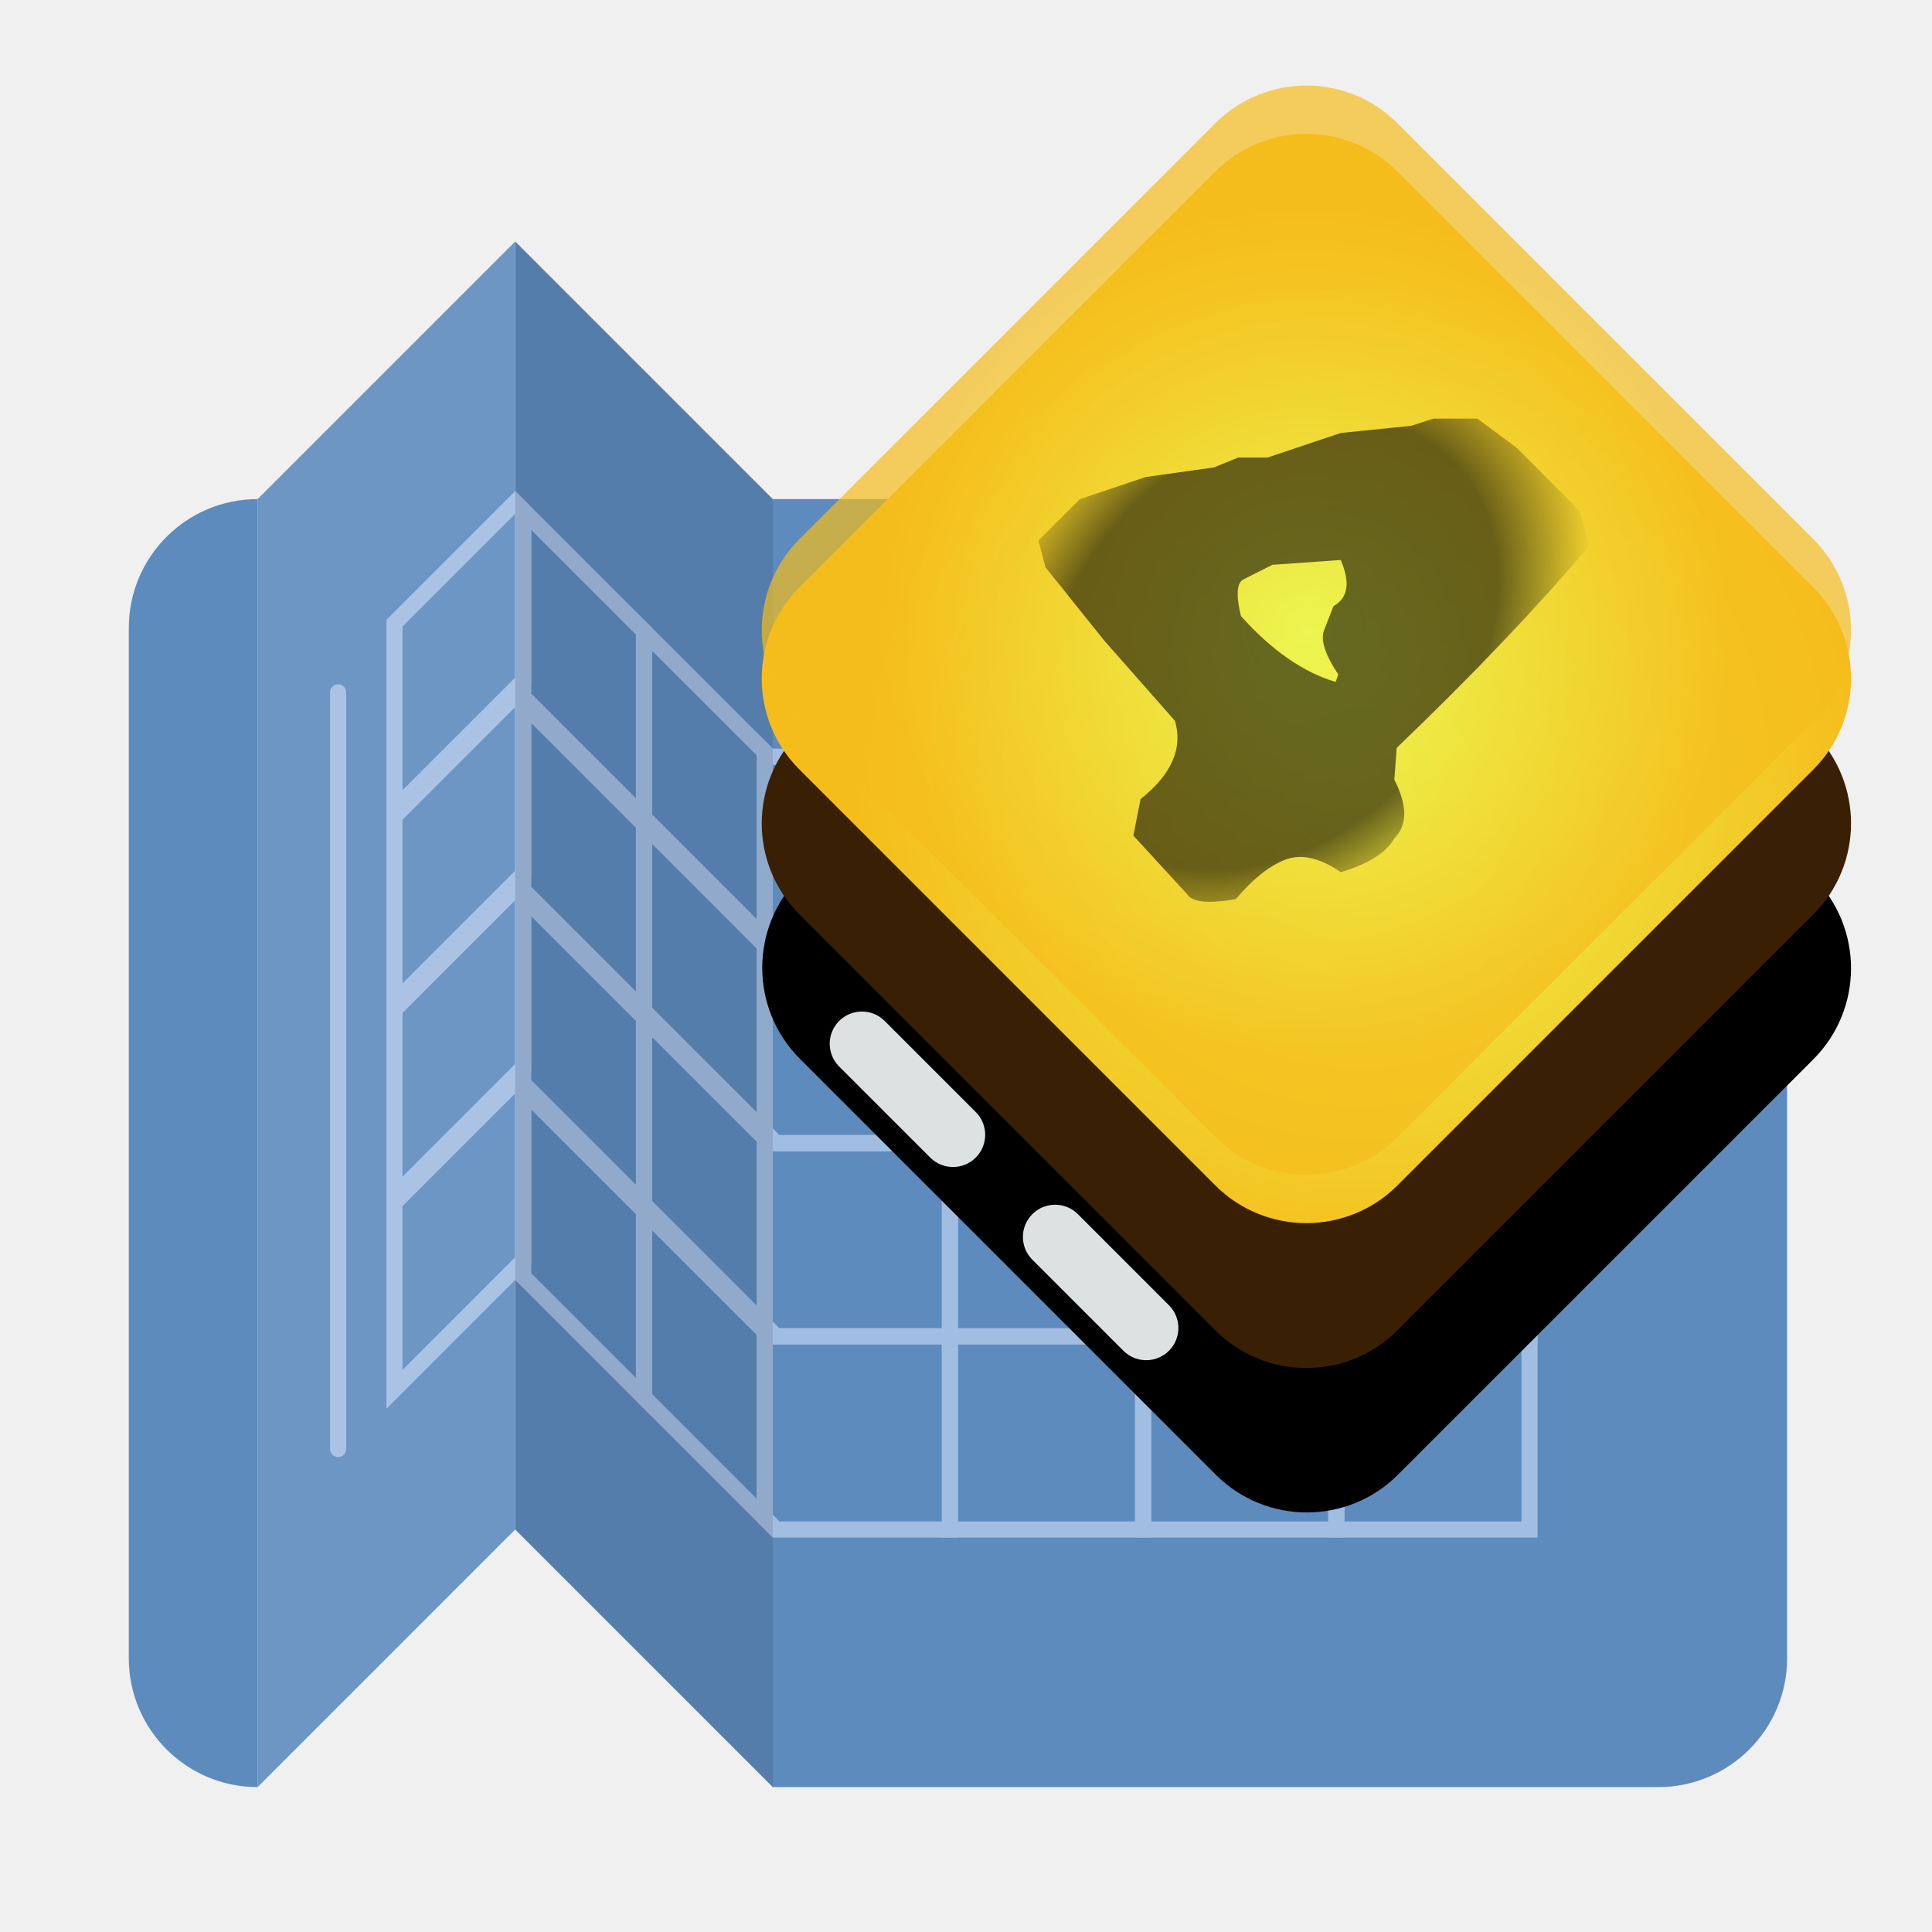
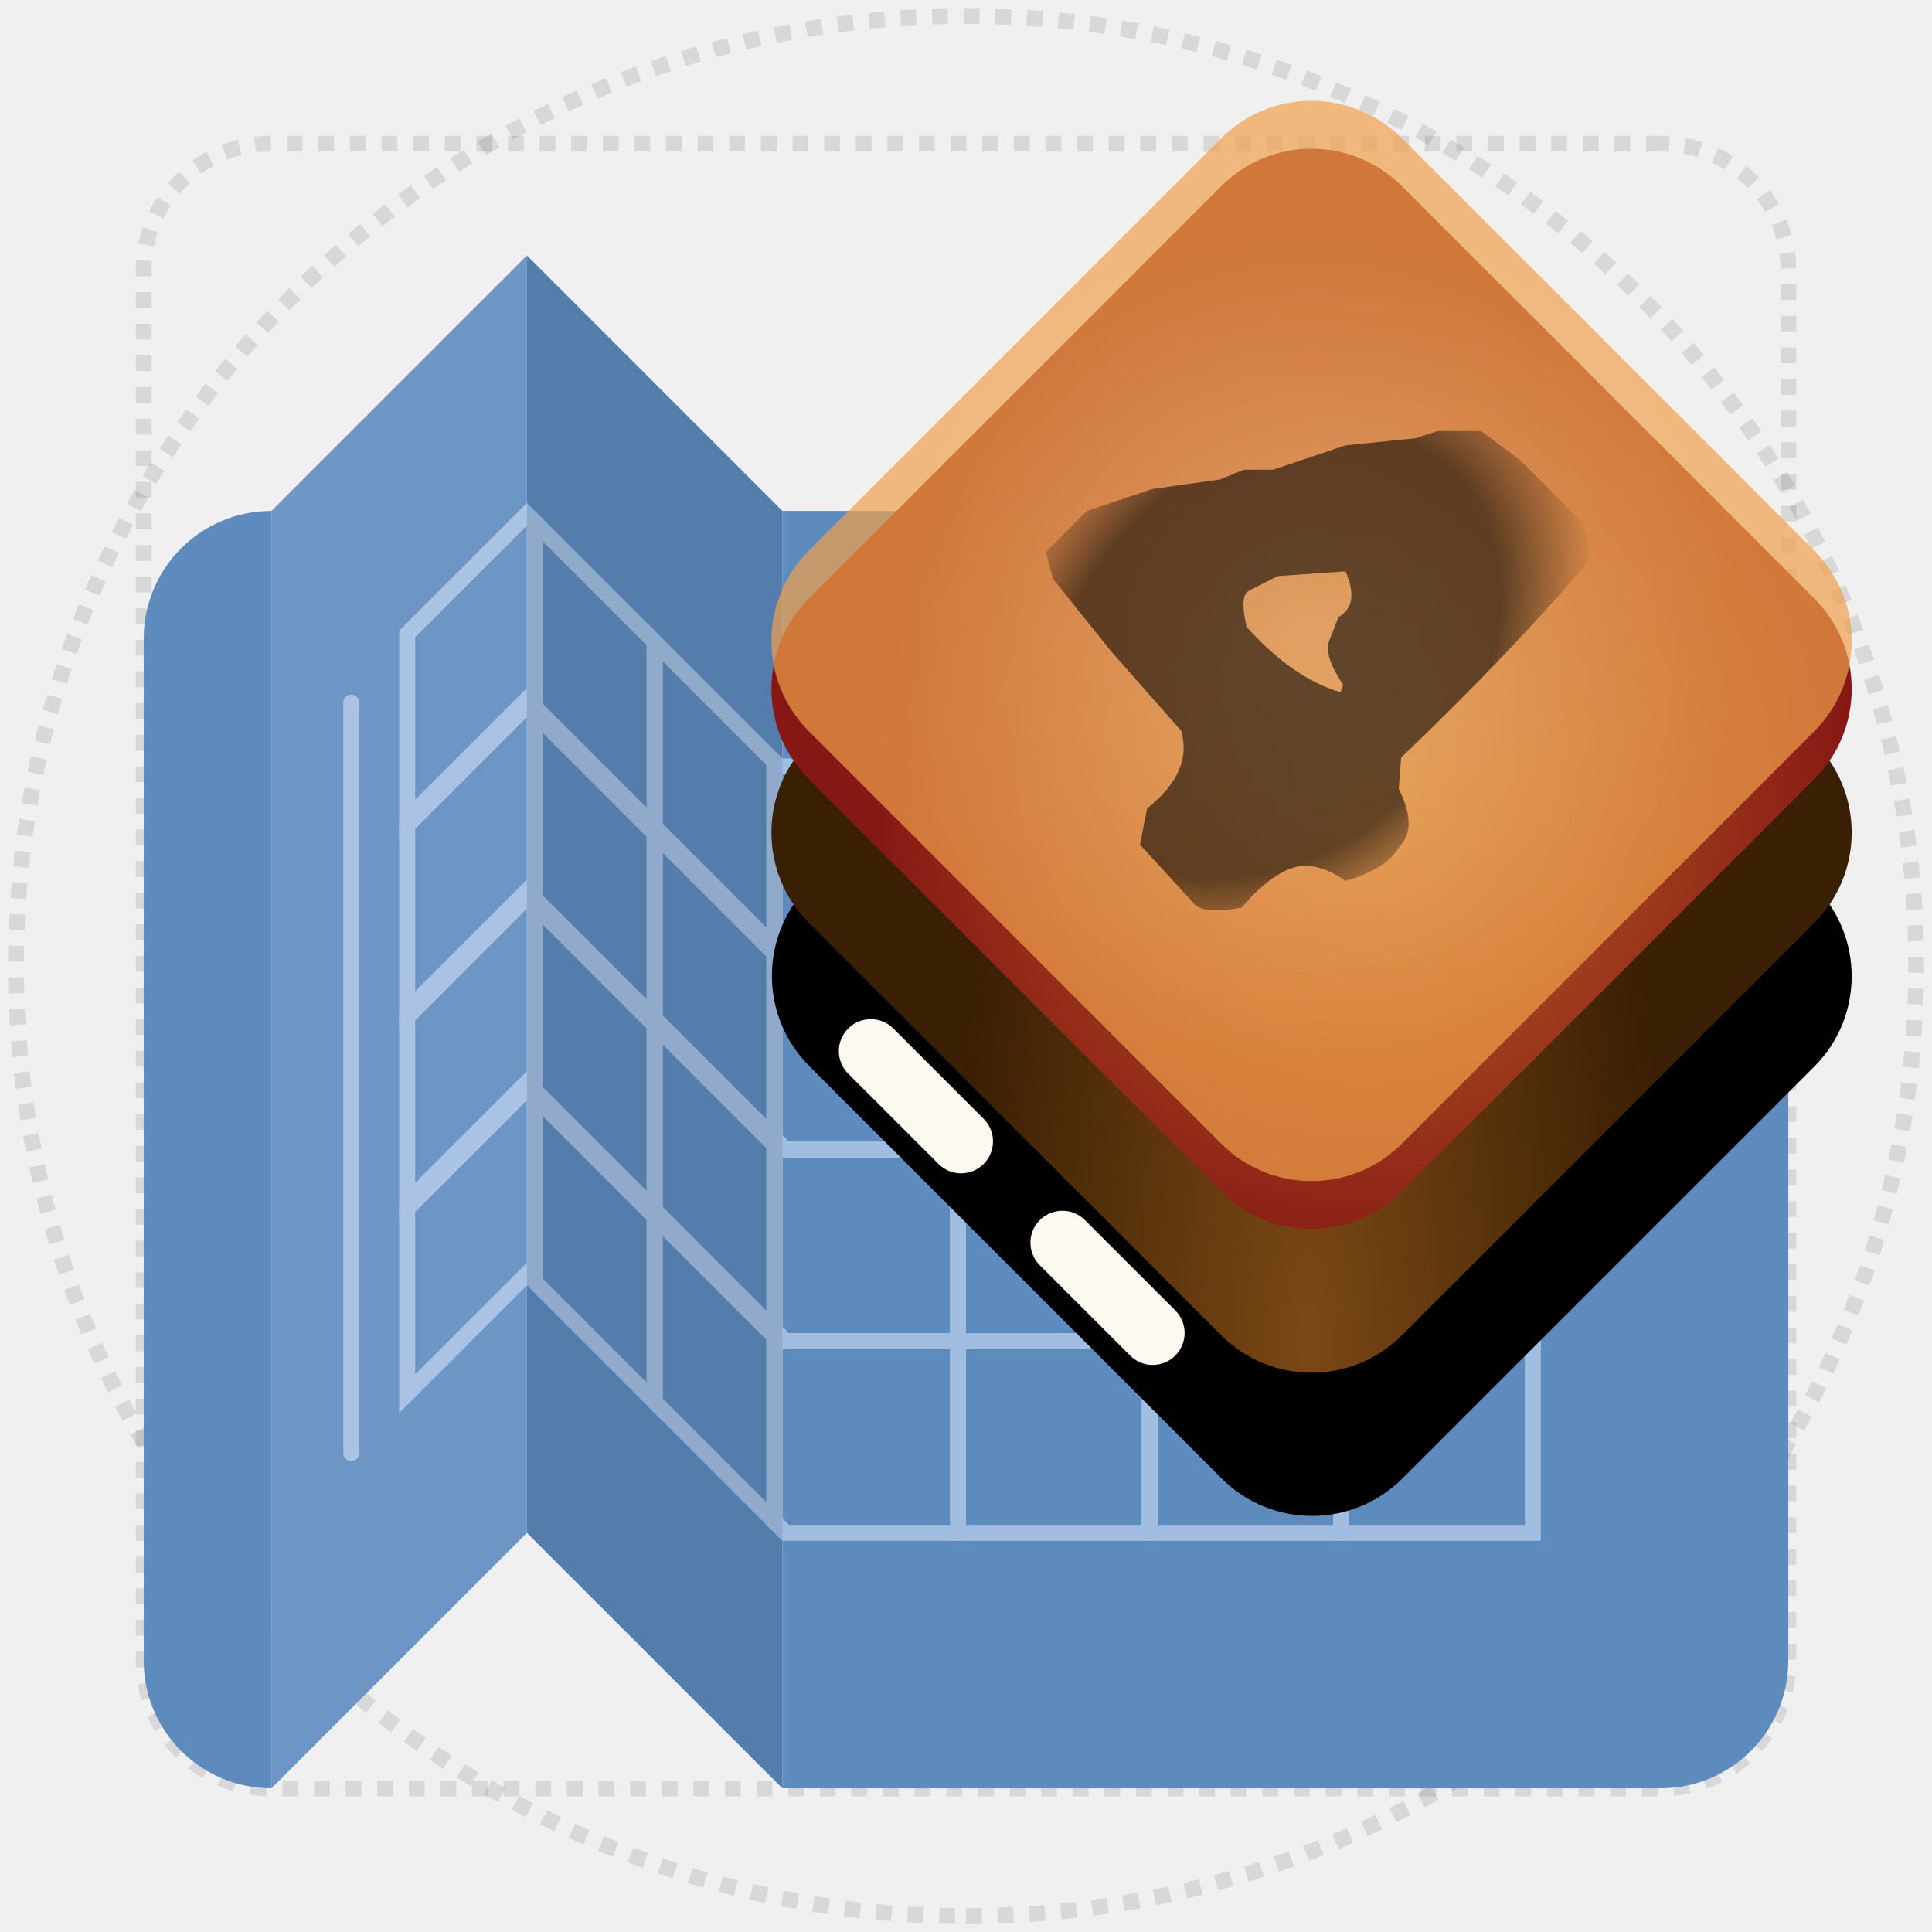
- <svg xmlns="http://www.w3.org/2000/svg" width="120" height="120" viewBox="0 0 120 120" fill="none">
-   <path d="M48 31H103C107.418 31 111 34.582 111 39V103C111 107.418 107.418 111 103 111H48V31Z" fill="#5D8BBE" />
-   <path d="M32 15L48 31V111L32 95V15Z" fill="#5D8BBE" />
-   <path d="M32 15L16 31V111L32 95V15Z" fill="#5D8BBE" />
-   <path d="M8 39C8 34.582 11.582 31 16 31V31V111V111C11.582 111 8 107.418 8 103V39Z" fill="#5D8BBE" />
-   <rect x="83" y="83" width="12" height="12" stroke="#A1BDE2" />
-   <rect x="83" y="71" width="12" height="12" stroke="#A1BDE2" />
-   <rect x="83" y="59" width="12" height="12" stroke="#A1BDE2" />
-   <rect x="83" y="47" width="12" height="12" stroke="#A1BDE2" />
-   <rect x="71" y="83" width="12" height="12" stroke="#A1BDE2" />
-   <rect x="71" y="71" width="12" height="12" stroke="#A1BDE2" />
-   <rect x="71" y="59" width="12" height="12" stroke="#A1BDE2" />
-   <rect x="71" y="47" width="12" height="12" stroke="#A1BDE2" />
-   <rect x="59" y="83" width="12" height="12" stroke="#A1BDE2" />
-   <rect x="59" y="71" width="12" height="12" stroke="#A1BDE2" />
-   <rect x="59" y="59" width="12" height="12" stroke="#A1BDE2" />
-   <rect x="59" y="47" width="12" height="12" stroke="#A1BDE2" />
-   <path d="M47.646 82.854L47.793 83H48H59V95H48.207L47.5 94.293V82.707L47.646 82.854Z" stroke="#A1BDE2" />
-   <path d="M40 86.793V75.207L47.5 82.707V94.293L40 86.793Z" stroke="#A1BDE2" />
-   <path d="M32.5 79.293V67.707L40 75.207V86.793L32.5 79.293Z" stroke="#A1BDE2" />
-   <path d="M32 67.207L32.5 67.707V78.293L24.5 86.293V74.707L32 67.207Z" stroke="#A1BDE2" />
-   <path d="M47.646 70.854L47.793 71H48H59V83H48.207L47.5 82.293V70.707L47.646 70.854Z" stroke="#A1BDE2" />
-   <path d="M40 74.793V63.207L47.5 70.707V82.293L40 74.793Z" stroke="#A1BDE2" />
-   <path d="M32.5 67.293V55.707L40 63.207V74.793L32.5 67.293Z" stroke="#A1BDE2" />
-   <path d="M32 55.207L32.5 55.707V66.293L24.5 74.293V62.707L32 55.207Z" stroke="#A1BDE2" />
-   <path d="M47.646 58.854L47.793 59H48H59V71H48.207L47.5 70.293V58.707L47.646 58.854Z" stroke="#A1BDE2" />
-   <path d="M40 62.793V51.207L47.5 58.707V70.293L40 62.793Z" stroke="#A1BDE2" />
-   <path d="M32.5 55.293V43.707L40 51.207V62.793L32.5 55.293Z" stroke="#A1BDE2" />
-   <path d="M32 43.207L32.5 43.707V54.293L24.5 62.293V50.707L32 43.207Z" stroke="#A1BDE2" />
-   <path d="M47.646 46.854L47.793 47H48H59V59H48.207L47.5 58.293V46.707L47.646 46.854Z" stroke="#A1BDE2" />
-   <path d="M40 50.793V39.207L47.5 46.707V58.293L40 50.793Z" stroke="#A1BDE2" />
-   <path d="M32.5 43.293V31.707L40 39.207V50.793L32.5 43.293Z" stroke="#A1BDE2" />
-   <path d="M32 31.207L32.5 31.707V42.293L24.5 50.293V38.707L32 31.207Z" stroke="#A1BDE2" />
-   <path d="M21 90L21 43" stroke="#A1BDE2" stroke-linecap="round" />
-   <path d="M32 15L48 31V111L32 95V15Z" fill="black" fill-opacity="0.1" />
-   <path d="M32 15L16 31V111L32 95V15Z" fill="white" fill-opacity="0.1" />
-   <rect x="44.03" y="60.112" width="52.484" height="52.527" rx="8" transform="rotate(-45 44.0303 60.1123)" fill="black" />
-   <rect x="44" y="51.142" width="52.527" height="52.527" rx="8" transform="rotate(-45 44 51.1422)" fill="#391F04" />
-   <rect x="44" y="42.142" width="52.527" height="52.527" rx="8" transform="rotate(-45 44 42.1422)" fill="url(#paint0_radial_177_502)" />
-   <rect x="44" y="39.142" width="52.527" height="52.527" rx="8" transform="rotate(-45 44 39.1422)" fill="url(#paint1_radial_177_502)" fill-opacity="0.7" />
-   <path d="M77.224 35.992C76.815 36.202 76.765 36.959 77.075 38.263C78.986 40.395 80.947 41.759 82.958 42.356L83.124 41.892C82.317 40.688 82.019 39.782 82.229 39.174L82.825 37.649C83.731 37.141 83.88 36.185 83.273 34.782L79.03 35.081L77.224 35.992ZM94.194 27.805L98.139 31.749L98.735 33.871C95.399 37.804 91.404 41.997 86.753 46.45L86.604 48.422C87.421 50.035 87.427 51.245 86.621 52.051C86.112 52.957 84.996 53.664 83.273 54.172C81.969 53.266 80.809 53.012 79.793 53.41C78.787 53.819 77.776 54.631 76.76 55.846C75.047 56.145 74.036 56.04 73.727 55.531L70.396 51.902L70.843 49.632C72.766 48.107 73.478 46.488 72.981 44.776L68.573 39.771L64.943 35.246L64.496 33.572L67.065 31.004L71.158 29.628L75.401 29.032L76.909 28.418H78.732L83.273 26.894L87.665 26.446L89.04 25.999H91.758L94.194 27.805Z" fill="url(#paint2_radial_177_502)" fill-opacity="0.57" />
-   <rect x="53.535" y="62" width="12" height="4" rx="2" transform="rotate(45 53.5355 62)" fill="#DDE1E2" />
-   <rect x="65.535" y="74" width="12" height="4" rx="2" transform="rotate(45 65.5355 74)" fill="#DDE1E2" />
+ <svg xmlns="http://www.w3.org/2000/svg" width="121" height="121" viewBox="0 0 121 121" fill="none">
+   <path opacity="0.1" d="M60.504 120.008C93.367 120.008 120.008 93.367 120.008 60.504C120.008 27.641 93.367 1 60.504 1C27.641 1 1 27.641 1 60.504C1 93.367 27.641 120.008 60.504 120.008Z" stroke="black" stroke-width="0.99" stroke-dasharray="0.99 0.99" />
+   <path opacity="0.1" d="M104.085 9H16.923C12.547 9 9 12.548 9 16.924V104.086C9 108.462 12.547 112.01 16.923 112.01H104.085C108.461 112.01 112.009 108.462 112.009 104.086V16.924C112.009 12.548 108.461 9 104.085 9Z" stroke="black" stroke-width="0.99" stroke-dasharray="0.99 0.99" />
+   <path d="M49 32H104C108.418 32 112 35.582 112 40V104C112 108.418 108.418 112 104 112H49V32Z" fill="#5D8BBE" />
+   <path d="M33 16L49 32V112L33 96V16Z" fill="#5D8BBE" />
+   <path d="M33 16L17 32V112L33 96V16Z" fill="#5D8BBE" />
+   <path d="M9 40C9 35.582 12.582 32 17 32V32V112V112C12.582 112 9 108.418 9 104V40Z" fill="#5D8BBE" />
+   <rect x="84" y="84" width="12" height="12" stroke="#A1BDE2" />
+   <rect x="84" y="72" width="12" height="12" stroke="#A1BDE2" />
+   <rect x="84" y="60" width="12" height="12" stroke="#A1BDE2" />
+   <rect x="84" y="48" width="12" height="12" stroke="#A1BDE2" />
+   <rect x="72" y="84" width="12" height="12" stroke="#A1BDE2" />
+   <rect x="72" y="72" width="12" height="12" stroke="#A1BDE2" />
+   <rect x="72" y="60" width="12" height="12" stroke="#A1BDE2" />
+   <rect x="72" y="48" width="12" height="12" stroke="#A1BDE2" />
+   <rect x="60" y="84" width="12" height="12" stroke="#A1BDE2" />
+   <rect x="60" y="72" width="12" height="12" stroke="#A1BDE2" />
+   <rect x="60" y="60" width="12" height="12" stroke="#A1BDE2" />
+   <rect x="60" y="48" width="12" height="12" stroke="#A1BDE2" />
+   <path d="M48.646 83.854L48.793 84H49H60V96H49.207L48.5 95.293V83.707L48.646 83.854Z" stroke="#A1BDE2" />
+   <path d="M41 87.793V76.207L48.5 83.707V95.293L41 87.793Z" stroke="#A1BDE2" />
+   <path d="M33.5 80.293V68.707L41 76.207V87.793L33.5 80.293Z" stroke="#A1BDE2" />
+   <path d="M33 68.207L33.5 68.707V79.293L25.5 87.293V75.707L33 68.207Z" stroke="#A1BDE2" />
+   <path d="M48.646 71.854L48.793 72H49H60V84H49.207L48.5 83.293V71.707L48.646 71.854Z" stroke="#A1BDE2" />
+   <path d="M41 75.793V64.207L48.5 71.707V83.293L41 75.793Z" stroke="#A1BDE2" />
+   <path d="M33.5 68.293V56.707L41 64.207V75.793L33.5 68.293Z" stroke="#A1BDE2" />
+   <path d="M33 56.207L33.5 56.707V67.293L25.5 75.293V63.707L33 56.207Z" stroke="#A1BDE2" />
+   <path d="M48.646 59.854L48.793 60H49H60V72H49.207L48.5 71.293V59.707L48.646 59.854Z" stroke="#A1BDE2" />
+   <path d="M41 63.793V52.207L48.5 59.707V71.293L41 63.793Z" stroke="#A1BDE2" />
+   <path d="M33.5 56.293V44.707L41 52.207V63.793L33.5 56.293Z" stroke="#A1BDE2" />
+   <path d="M33 44.207L33.5 44.707V55.293L25.5 63.293V51.707L33 44.207Z" stroke="#A1BDE2" />
+   <path d="M48.646 47.854L48.793 48H49H60V60H49.207L48.5 59.293V47.707L48.646 47.854Z" stroke="#A1BDE2" />
+   <path d="M41 51.793V40.207L48.5 47.707V59.293L41 51.793Z" stroke="#A1BDE2" />
+   <path d="M33.5 44.293V32.707L41 40.207V51.793L33.5 44.293Z" stroke="#A1BDE2" />
+   <path d="M33 32.207L33.5 32.707V43.293L25.5 51.293V39.707L33 32.207Z" stroke="#A1BDE2" />
+   <path d="M22 91L22 44" stroke="#A1BDE2" stroke-linecap="round" />
+   <path d="M33 16L49 32V112L33 96V16Z" fill="black" fill-opacity="0.1" />
+   <path d="M33 16L17 32V112L33 96V16Z" fill="white" fill-opacity="0.1" />
+   <rect x="45.03" y="61.112" width="52.484" height="52.527" rx="8" transform="rotate(-45 45.0303 61.1123)" fill="black" />
+   <rect x="45" y="52.143" width="52.527" height="52.527" rx="8" transform="rotate(-45 45 52.1426)" fill="url(#paint0_radial_174_580)" />
+   <rect x="45" y="43.143" width="52.527" height="52.527" rx="8" transform="rotate(-45 45 43.1426)" fill="url(#paint1_radial_174_580)" />
+   <rect x="45" y="40.143" width="52.527" height="52.527" rx="8" transform="rotate(-45 45 40.1426)" fill="url(#paint2_radial_174_580)" fill-opacity="0.7" />
+   <path d="M78.224 36.992C77.815 37.202 77.765 37.959 78.075 39.262C79.986 41.395 81.947 42.759 83.958 43.356L84.124 42.892C83.317 41.688 83.019 40.782 83.229 40.174L83.825 38.649C84.731 38.141 84.88 37.185 84.273 35.782L80.03 36.08L78.224 36.992ZM95.194 28.805L99.139 32.749L99.735 34.871C96.399 38.804 92.404 42.997 87.753 47.449L87.604 49.422C88.421 51.035 88.427 52.244 87.621 53.051C87.112 53.957 85.996 54.664 84.273 55.172C82.969 54.266 81.809 54.012 80.793 54.41C79.787 54.819 78.776 55.631 77.76 56.846C76.047 57.145 75.036 57.039 74.727 56.531L71.396 52.902L71.843 50.631C73.766 49.107 74.478 47.488 73.981 45.776L69.573 40.77L65.943 36.246L65.496 34.572L68.065 32.004L72.158 30.628L76.401 30.031L77.909 29.418H79.732L84.273 27.893L88.665 27.446L90.04 26.998H92.758L95.194 28.805Z" fill="url(#paint3_radial_174_580)" fill-opacity="0.57" />
+   <rect x="54.535" y="63" width="12" height="4" rx="2" transform="rotate(45 54.5355 63)" fill="#FDF9F0" />
+   <rect x="66.535" y="75" width="12" height="4" rx="2" transform="rotate(45 66.5355 75)" fill="#FDF9F0" />
  <defs>
-     <radialGradient id="paint0_radial_177_502" cx="0" cy="0" r="1" gradientUnits="userSpaceOnUse" gradientTransform="translate(68.1424 75.2754) rotate(141.442) scale(31.197)">
-       <stop stop-color="#EBFA54" />
-       <stop offset="1" stop-color="#F5BD1B" />
+     <radialGradient id="paint0_radial_174_580" cx="0" cy="0" r="1" gradientUnits="userSpaceOnUse" gradientTransform="translate(48.636 100.832) rotate(-45) scale(69 22.3696)">
+       <stop stop-color="#7A4814" />
+       <stop offset="1" stop-color="#391F04" />
    </radialGradient>
-     <radialGradient id="paint1_radial_177_502" cx="0" cy="0" r="1" gradientUnits="userSpaceOnUse" gradientTransform="translate(70.2635 65.4057) rotate(90) scale(26.2635)">
-       <stop stop-color="#EBFA54" />
-       <stop offset="1" stop-color="#F5BD1B" />
+     <radialGradient id="paint1_radial_174_580" cx="0" cy="0" r="1" gradientUnits="userSpaceOnUse" gradientTransform="translate(69.1424 76.2758) rotate(141.442) scale(31.197)">
+       <stop stop-color="#C06B27" />
+       <stop offset="1" stop-color="#851714" />
    </radialGradient>
-     <radialGradient id="paint2_radial_177_502" cx="0" cy="0" r="1" gradientUnits="userSpaceOnUse" gradientTransform="translate(78.9307 39.9308) rotate(135) scale(22.5 17)">
+     <radialGradient id="paint2_radial_174_580" cx="0" cy="0" r="1" gradientUnits="userSpaceOnUse" gradientTransform="translate(71.2635 66.4061) rotate(90) scale(26.2635)">
+       <stop stop-color="#F7C482" />
+       <stop offset="1" stop-color="#F0A04B" />
+     </radialGradient>
+     <radialGradient id="paint3_radial_174_580" cx="0" cy="0" r="1" gradientUnits="userSpaceOnUse" gradientTransform="translate(79.9307 40.9307) rotate(135) scale(22.5 17)">
      <stop offset="0.707" />
      <stop offset="1" stop-opacity="0" />
    </radialGradient>
  </defs>
</svg>
